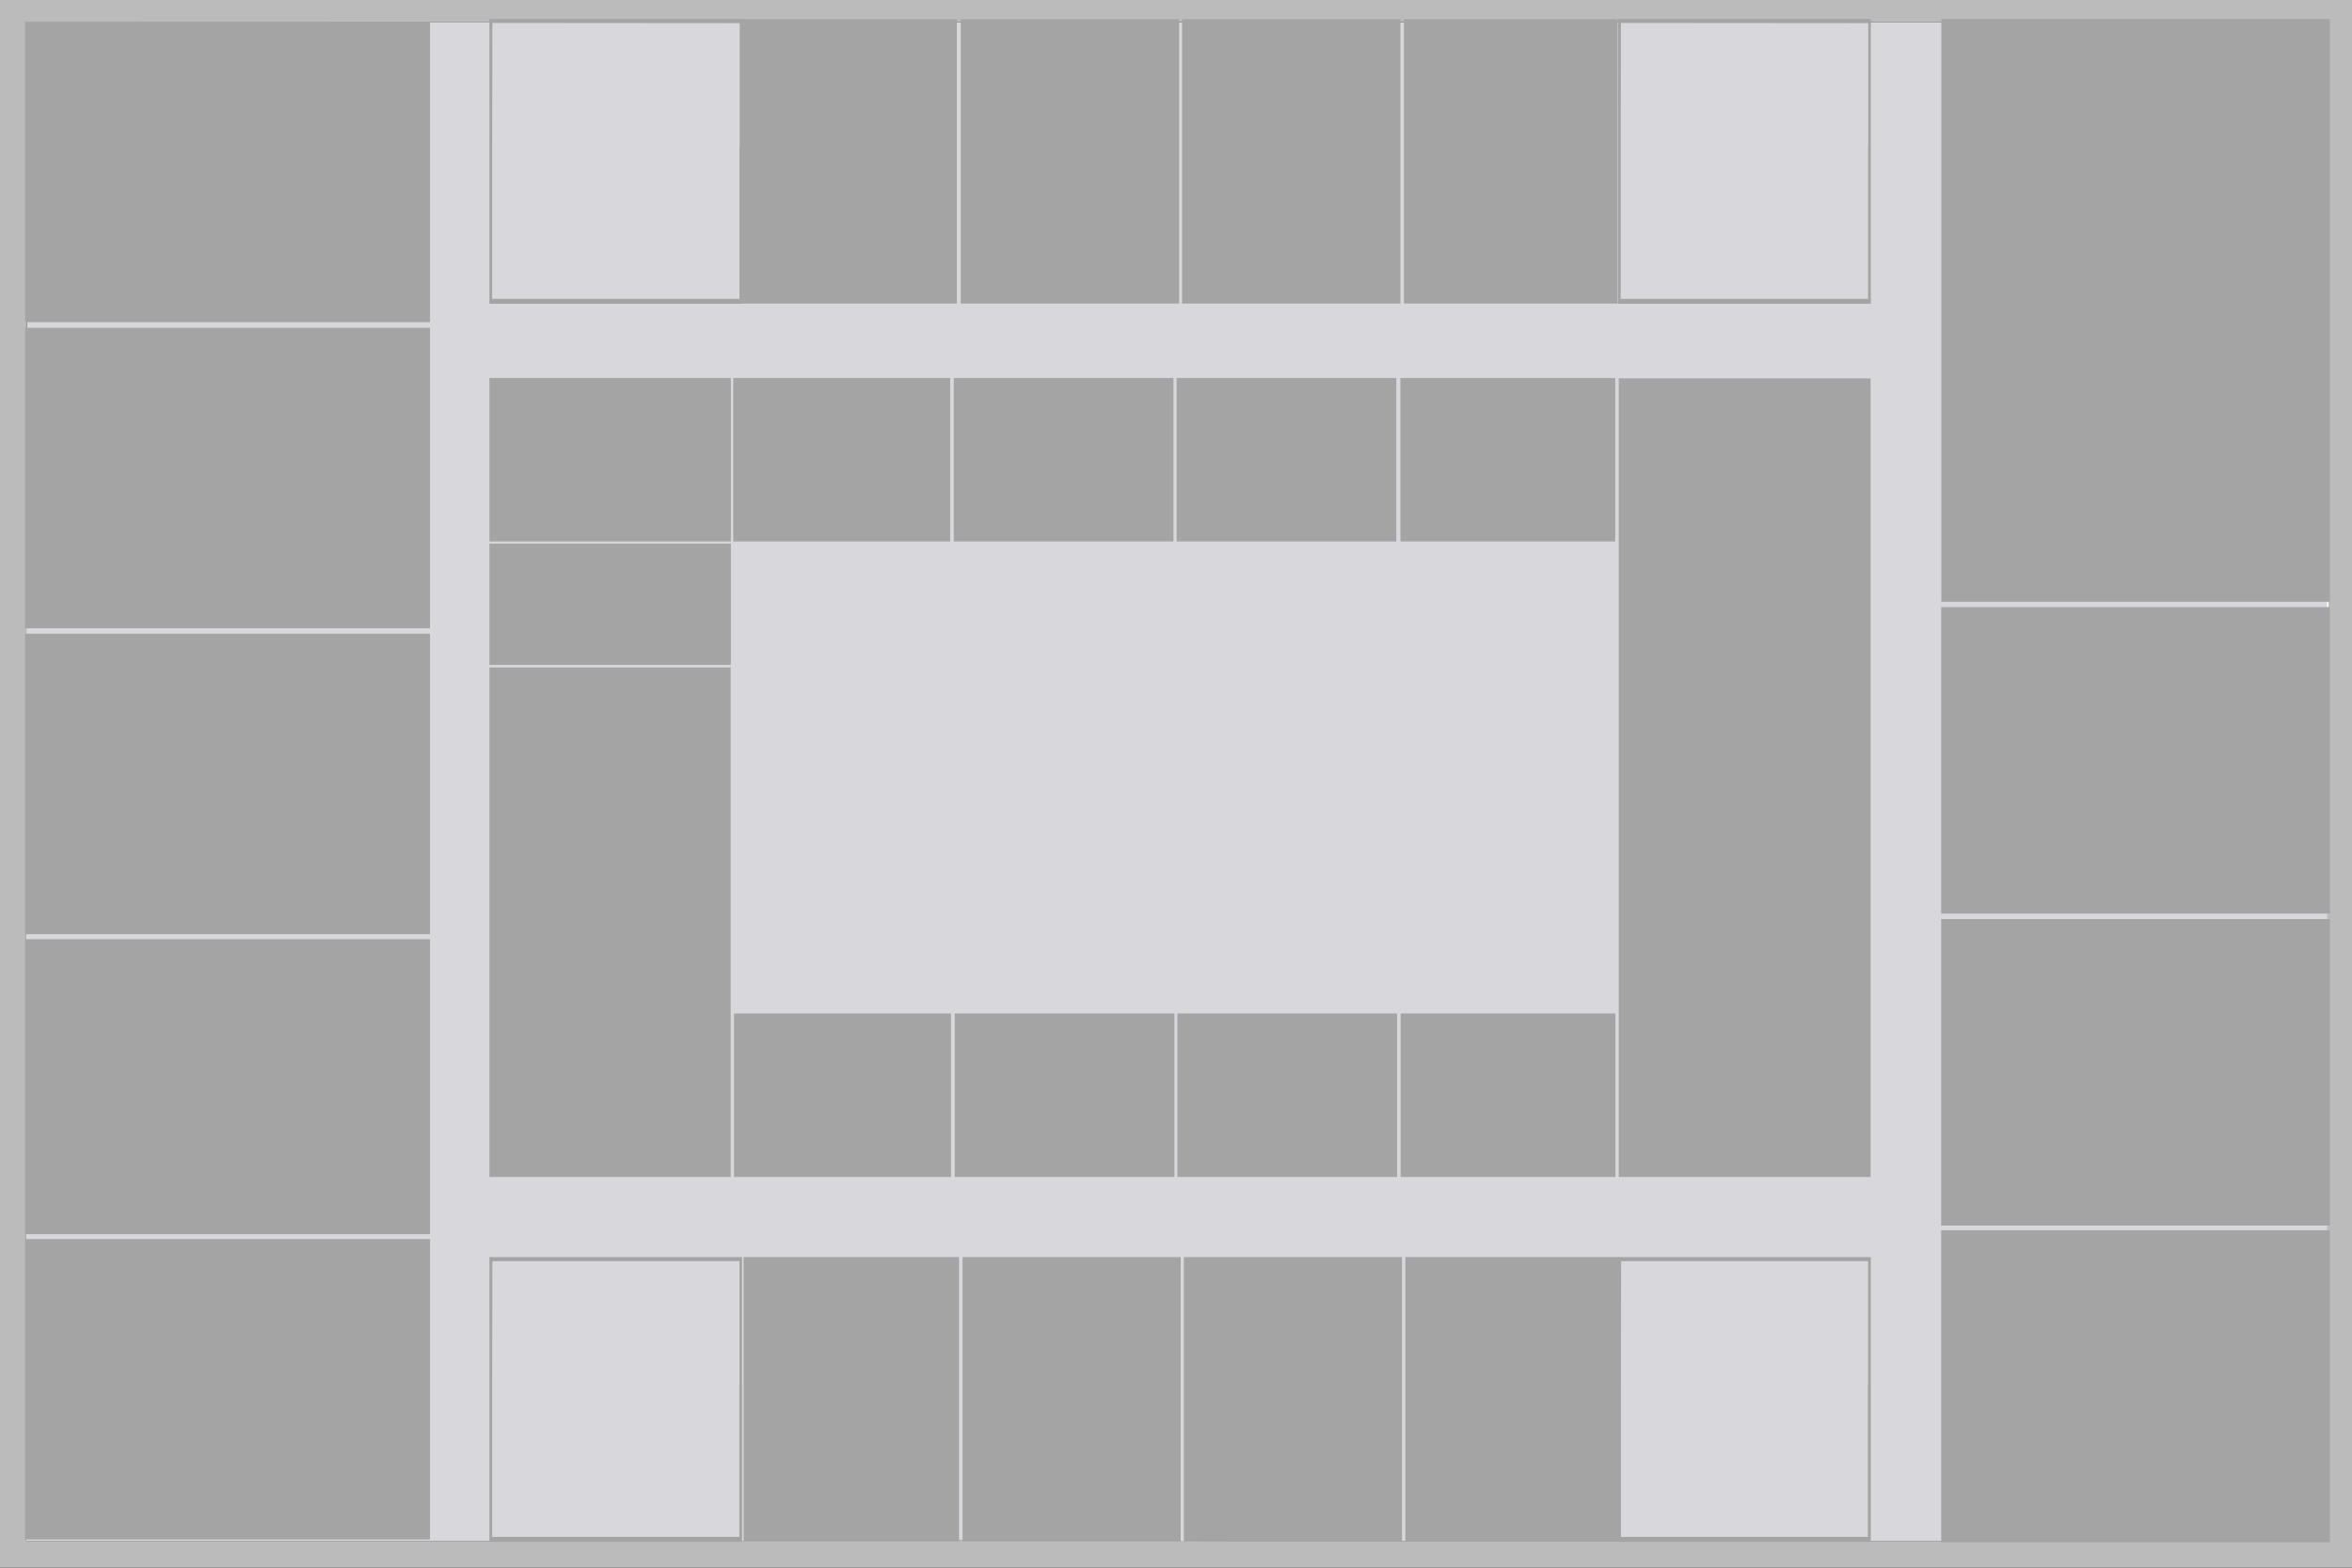
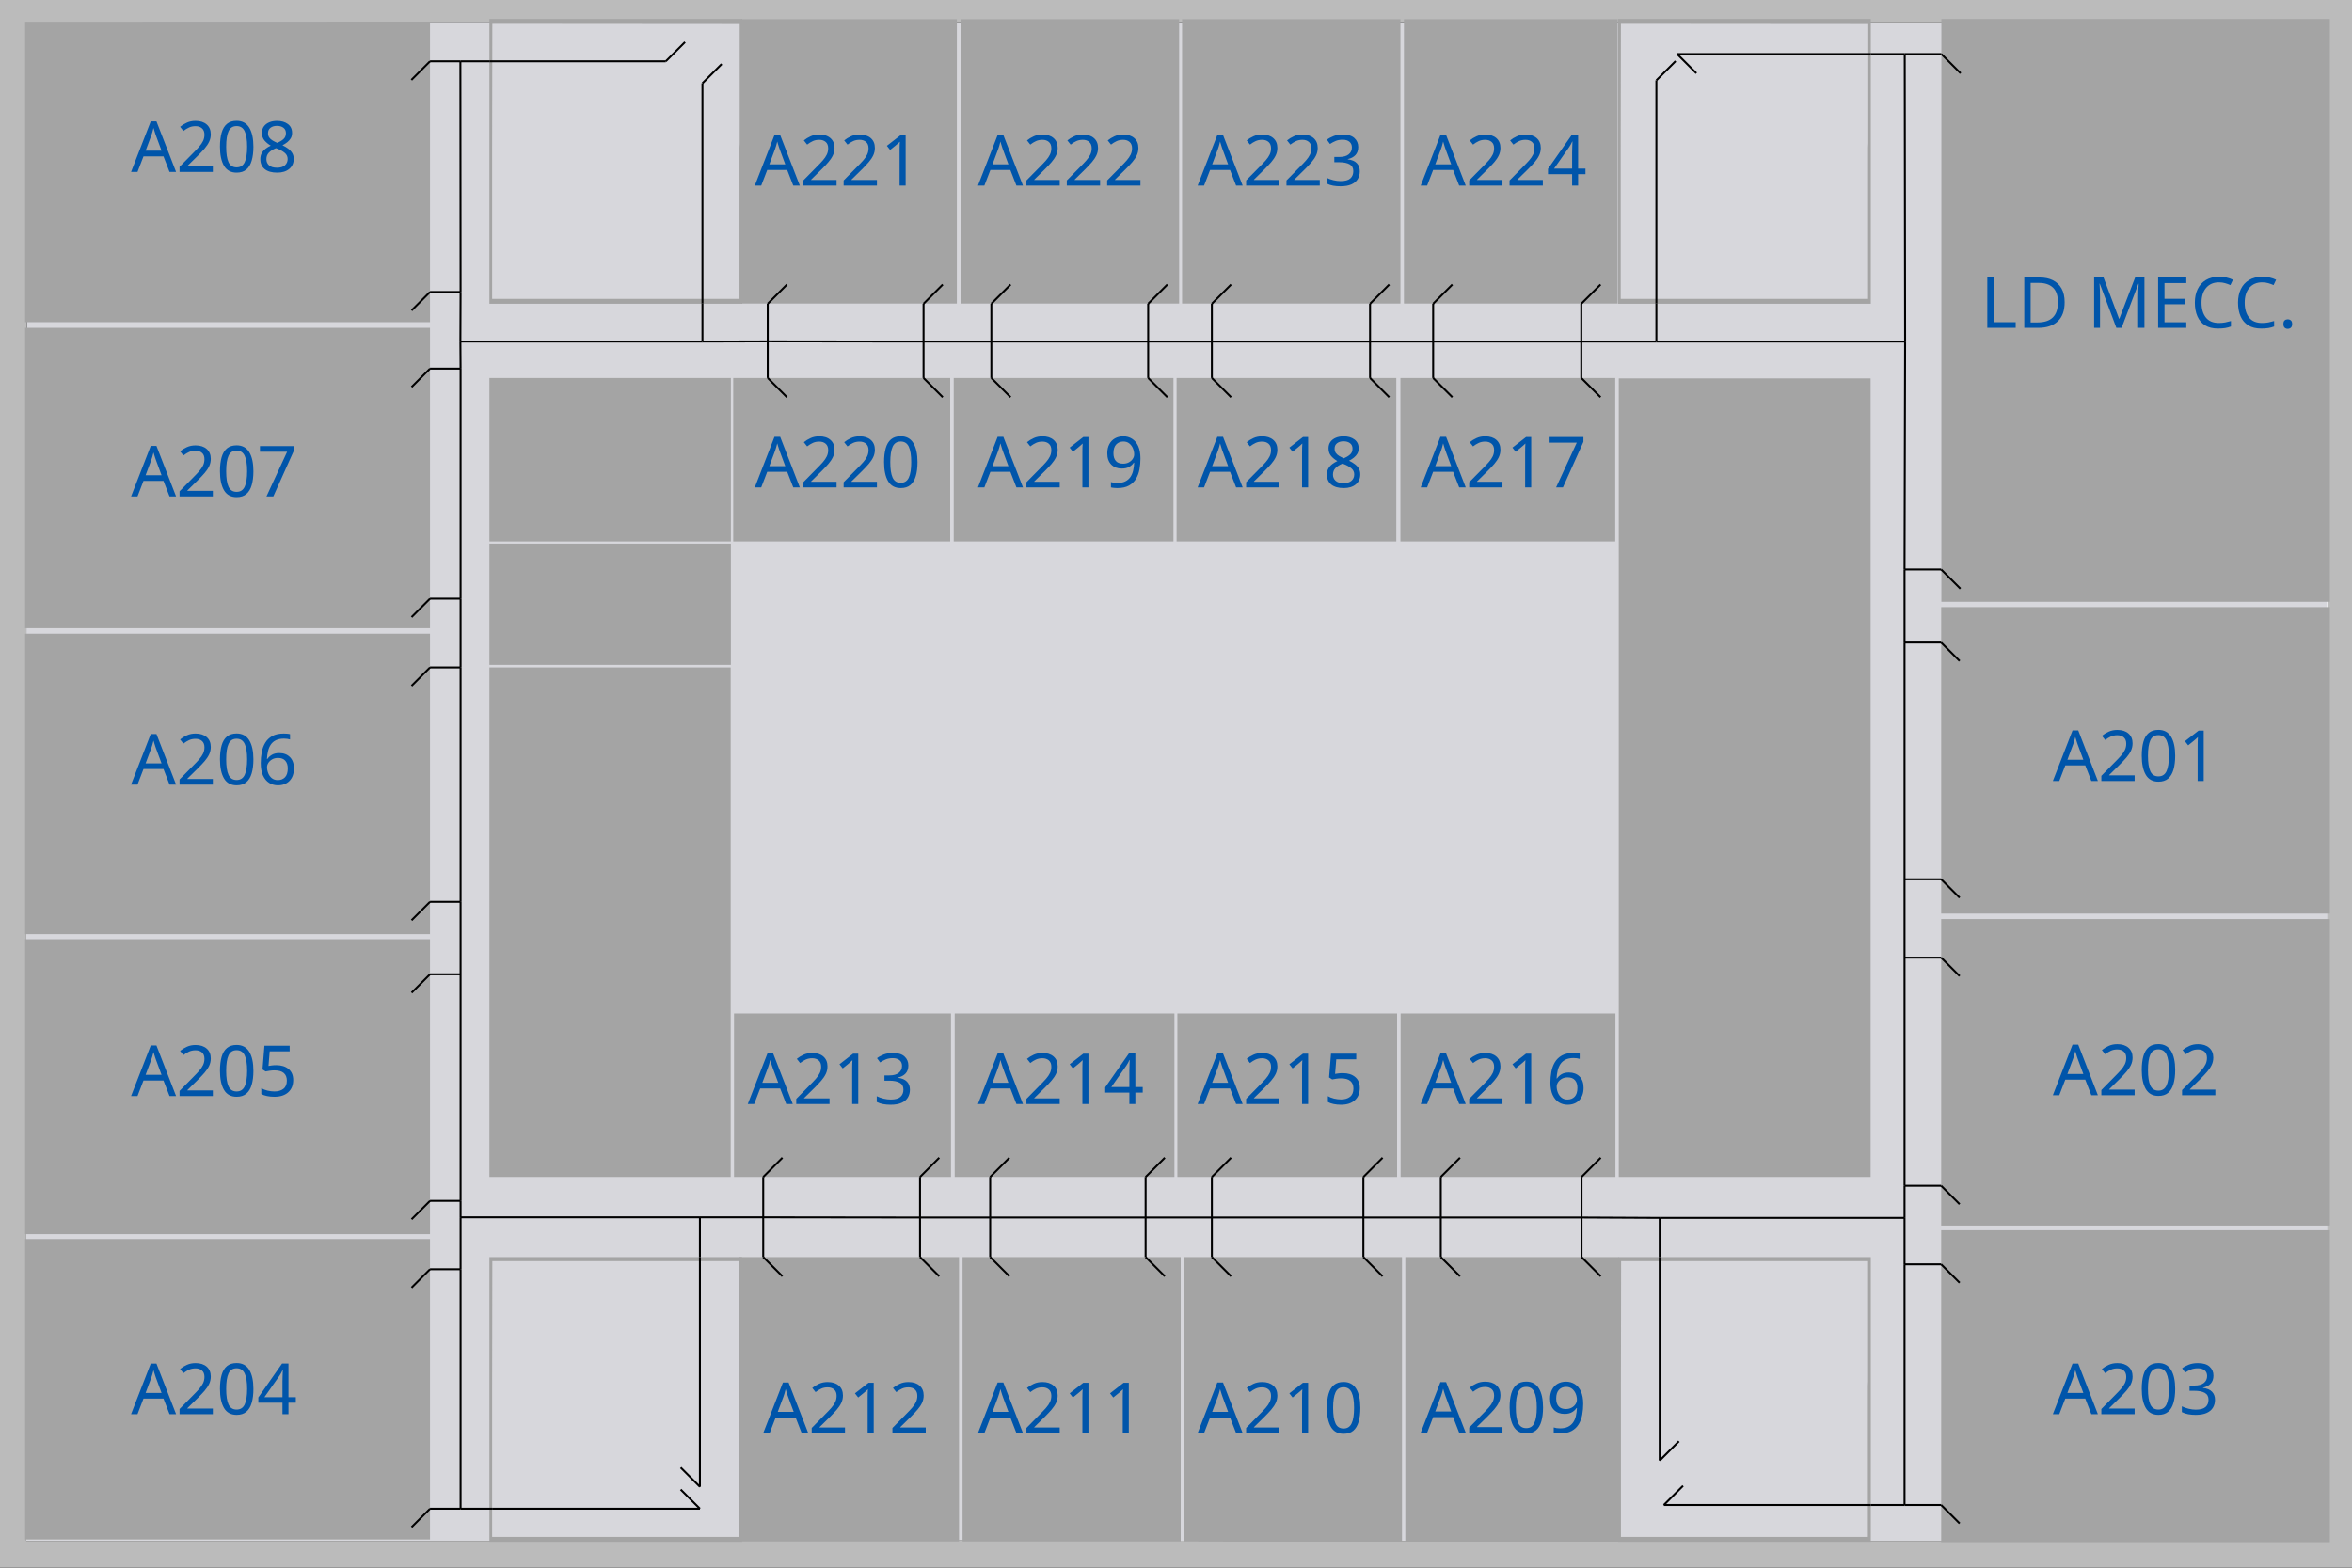
<svg xmlns="http://www.w3.org/2000/svg" version="1.1" id="Livello_1" x="0px" y="0px" viewBox="0 0 1200 800" style="enable-background:new 0 0 1200 800;" xml:space="preserve">
  <style type="text/css">
	.st0{fill:#D7D7DC;}
- 	.st1{fill:#BBBBBB;}
- 	.st2{fill:#A4A4A4;}
+ 	.st1{fill:#A4A4A4;}
+ 	.st2{fill:#BBBBBB;}
+ 	.st3{fill:none;stroke:#000000;stroke-miterlimit:10;}
+ 	.st4{fill:#0055AA;}
+ 	.st5{font-family:'Futura-Medium';}
+ 	.st6{font-size:36px;}
</style>
-   <polyline class="st0" points="12.7,365.7 12.7,787.4 356.2,787.4 437.4,786.1 542.3,786.1 627.8,787.4 1187.5,786.3 1187.5,532.7   1187.5,430.6 1187.5,405.6 1187.3,349.7 1187.3,11.2 548.1,11.2 511.5,11.2 464.4,11.2 437.4,11.2 13.9,9.7 " />
-   <path d="M1188,11.5v337.9l-0.5,12v50.8v35.4v338.7H628.6l-78.9-0.2H429.6l-72.6,0.2H13.4V365.4l0.5-354.3 M0,0v353.9V800h365.8H389  h35.2h122.3h58.3h14H1200V555.1v-79.7v-66.7v-45.6V0l0,0H535.5H0z" />
-   <path class="st1" d="M1188,11.5v337.9l-0.5,12v50.8v35.4v338.7H628.6l-78.9-0.2H429.6l-72.6,0.2H13.4V365.4l0.5-354.3 M0,0v353.9  V800h365.8H389h35.2h122.3h58.3h14H1200V555.1v-79.7v-66.7v-45.6V0l0,0H535.5H0z" />
-   <path d="M693.2,565.6" />
-   <path d="M666.9,591.6" />
-   <path d="M282.3,504.1" />
-   <rect x="12.8" y="632.3" class="st2" width="206.6" height="153.3" />
-   <rect x="990.5" y="9.7" class="st2" width="198.2" height="297.4" />
-   <rect x="249.7" y="277.4" class="st2" width="123.2" height="61.9" />
-   <rect x="990.4" y="627.8" class="st2" width="198.3" height="159.2" />
-   <path class="st2" d="M377.4,11.8v61.4l-0.1,2.2v9.2V91v61.5h-60h-8.4h-12.9h-7.9h-37V76l0.1-64.3 M249.7,9.7V74v81h39.4h2.5h3.8  h13.1h6.3h1.5h62.4v-44.5V96V83.9v-8.3V9.7l0,0h-71.4H249.7z" />
-   <path class="st2" d="M953.2,11.8v61.4l-0.1,2.2v9.2V91v61.5h-60h-8.4h-12.9h-7.9h-37V76l0.1-64.3 M825.5,9.7V74v81h39.4h2.5h3.8  h13.1h6.3h1.5h62.4v-44.5V96V83.9v-8.3V9.7l0,0h-71.5H825.5z" />
-   <path class="st2" d="M377.3,643.6V705l-0.1,2.2v9.2v6.4v61.5h-60h-8.4h-12.9H288h-36.9v-76.4l0.1-64.3 M249.7,641.5v64.3v81H289h2.5  h3.8h13.1h6.3h1.5h62.4v-44.5v-14.5v-12.1v-8.3v-65.9l0,0h-71.4H249.7z" />
-   <path class="st2" d="M953.1,643.6V705l-0.1,2.2v9.2v6.4v61.5h-60h-8.4h-12.9h-7.8h-36.9v-76.4l0.1-64.3 M825.6,641.5v64.3v81h39.3  h2.5h3.8h13.1h6.3h1.5h62.4v-44.5v-14.5v-12.1v-8.3v-65.9l0,0H883H825.6z" />
-   <rect x="249.7" y="192.9" class="st2" width="123.2" height="83.4" />
-   <rect x="249.7" y="340.6" class="st2" width="123.1" height="260" />
-   <rect x="825.9" y="193.1" class="st2" width="128.5" height="407.5" />
-   <rect x="374.1" y="192.9" class="st2" width="110.7" height="83.4" />
-   <rect x="12.8" y="479.3" class="st2" width="206.6" height="150.5" />
-   <rect x="12.8" y="323.4" class="st2" width="206.6" height="153.3" />
-   <rect x="12.8" y="167.3" class="st2" width="206.6" height="153.3" />
-   <rect x="12.8" y="11.1" class="st2" width="206.6" height="153.3" />
-   <rect x="486.6" y="192.9" class="st2" width="112.1" height="83.4" />
-   <rect x="600.3" y="192.9" class="st2" width="112.1" height="83.4" />
-   <rect x="714.5" y="192.9" class="st2" width="109.6" height="83.4" />
-   <rect x="990.4" y="469" class="st2" width="198.3" height="156.4" />
-   <rect x="990.4" y="309.8" class="st2" width="198.3" height="156.4" />
-   <rect x="374.5" y="517.2" class="st2" width="110.7" height="83.4" />
-   <rect x="487.1" y="517.2" class="st2" width="112.1" height="83.4" />
-   <rect x="600.7" y="517.2" class="st2" width="112.1" height="83.4" />
-   <rect x="714.6" y="517.2" class="st2" width="109.6" height="83.4" />
-   <rect x="379.4" y="641.5" class="st2" width="109.9" height="145.1" />
-   <rect x="491.1" y="641.5" class="st2" width="111.3" height="145.1" />
-   <rect x="604" y="641.5" class="st2" width="111.3" height="145.1" />
-   <rect x="717" y="641.5" class="st2" width="108.8" height="145.1" />
-   <rect x="378.2" y="9.8" class="st2" width="110" height="145.1" />
-   <rect x="490.2" y="9.8" class="st2" width="111.4" height="145.1" />
-   <rect x="603.1" y="9.8" class="st2" width="111.4" height="145.1" />
-   <rect x="716.3" y="9.8" class="st2" width="109" height="145.1" />
+   <g>
+     <g id="Vuoto">
+       <polyline id="Pavimento" class="st0" points="12.7,365.7 12.7,787.4 356.2,787.4 437.4,786.1 542.3,786.1 627.8,787.4     1187.5,786.3 1187.5,532.7 1187.5,430.6 1187.5,405.6 1187.3,349.7 1187.3,11.2 548.1,11.2 511.5,11.2 464.4,11.2 437.4,11.2     13.9,9.7   " />
+       <rect x="249.7" y="277.4" class="st1" width="123.2" height="61.9" />
+       <rect x="249.7" y="192.9" class="st1" width="123.2" height="83.4" />
+       <rect x="249.7" y="340.6" class="st1" width="123.1" height="260" />
+       <rect x="825.9" y="193.1" class="st1" width="128.5" height="407.5" />
+     </g>
+     <g id="Base">
+       <path d="M1188,11.5v337.9l-0.5,12v50.8v35.4v338.7H628.6l-78.9-0.2H429.6l-72.6,0.2H13.4V365.4l0.5-354.3 M0,0v353.9V800h365.8    H389h35.2h122.3h58.3h14H1200V555.1v-79.7v-66.7v-45.6V0l0,0H535.5H0z" />
+       <path class="st2" d="M1188,11.5v337.9l-0.5,12v50.8v35.4v338.7H628.6l-78.9-0.2H429.6l-72.6,0.2H13.4V365.4l0.5-354.3 M0,0v353.9    V800h365.8H389h35.2h122.3h58.3h14H1200V555.1v-79.7v-66.7v-45.6V0l0,0H535.5H0z" />
+       <path class="st1" d="M377.4,11.8v61.4l-0.1,2.2v9.2V91v61.5h-60h-8.4H296h-7.9h-37V76l0.1-64.3 M249.7,9.7V74v81h39.4h2.5h3.8    h13.1h6.3h1.5h62.4v-44.5V96V83.9v-8.3V9.7l0,0h-71.4H249.7z" />
+       <path class="st1" d="M953.2,11.8v61.4l-0.1,2.2v9.2V91v61.5h-60h-8.4h-12.9h-7.9h-37V76l0.1-64.3 M825.5,9.7V74v81h39.4h2.5h3.8    h13.1h6.3h1.5h62.4v-44.5V96V83.9v-8.3V9.7l0,0H883H825.5z" />
+       <path class="st1" d="M377.3,643.6V705l-0.1,2.2v9.2v6.4v61.5h-60h-8.4h-12.9H288h-36.9v-76.4l0.1-64.3 M249.7,641.5v64.3v81H289    h2.5h3.8h13.1h6.3h1.5h62.4v-44.5v-14.5v-12.1v-8.3v-65.9l0,0h-71.4H249.7z" />
+       <path class="st1" d="M953.1,643.6V705l-0.1,2.2v9.2v6.4v61.5h-60h-8.4h-12.9h-7.8H827v-76.4l0.1-64.3 M825.6,641.5v64.3v81h39.3    h2.5h3.8h13.1h6.3h1.5h62.4v-44.5v-14.5v-12.1v-8.3v-65.9l0,0H883H825.6z" />
+     </g>
+     <g id="Rooms">
+       <g id="LDMeccanica">
+         <rect x="990.5" y="9.7" class="st1" width="198.2" height="297.4" />
+       </g>
+       <g id="A216">
+         <rect x="714.6" y="517.2" class="st1" width="109.6" height="83.4" />
+       </g>
+       <g id="A215">
+         <rect x="600.7" y="517.2" class="st1" width="112.1" height="83.4" />
+       </g>
+       <g id="A214">
+         <rect x="487.1" y="517.2" class="st1" width="112.1" height="83.4" />
+       </g>
+       <g id="A213">
+         <rect x="374.5" y="517.2" class="st1" width="110.7" height="83.4" />
+       </g>
+       <g id="A212">
+         <rect x="377.2" y="641.5" class="st1" width="112.1" height="145.1" />
+       </g>
+       <g id="A211">
+         <rect x="491.1" y="641.5" class="st1" width="111.3" height="145.1" />
+       </g>
+       <g id="A210">
+         <rect x="604" y="641.5" class="st1" width="111.3" height="145.1" />
+       </g>
+       <g id="A209">
+         <rect x="717" y="641.5" class="st1" width="108.8" height="145.1" />
+       </g>
+       <g id="A208">
+         <rect x="12.8" y="11.1" class="st1" width="206.6" height="153.3" />
+       </g>
+       <g id="A207">
+         <rect x="12.8" y="167.3" class="st1" width="206.6" height="153.3" />
+       </g>
+       <g id="A206">
+         <rect x="12.8" y="323.4" class="st1" width="206.6" height="153.3" />
+       </g>
+       <g id="A205">
+         <rect x="12.8" y="479.3" class="st1" width="206.6" height="150.5" />
+       </g>
+       <g id="A204">
+         <rect x="12.8" y="632.3" class="st1" width="206.6" height="153.3" />
+       </g>
+       <g id="A203">
+         <rect x="990.4" y="627.8" class="st1" width="198.3" height="159.2" />
+       </g>
+       <g id="A202">
+         <rect x="990.4" y="469" class="st1" width="198.3" height="156.4" />
+       </g>
+       <g id="A201">
+         <rect x="990.4" y="309.8" class="st1" width="198.3" height="156.4" />
+       </g>
+       <g id="A217">
+         <rect x="714.5" y="192.9" class="st1" width="109.6" height="83.4" />
+       </g>
+       <g id="A218">
+         <rect x="600.3" y="192.9" class="st1" width="112.1" height="83.4" />
+       </g>
+       <g id="A219">
+         <rect x="486.6" y="192.9" class="st1" width="112.1" height="83.4" />
+       </g>
+       <g id="A220">
+         <rect x="374.1" y="192.9" class="st1" width="110.7" height="83.4" />
+       </g>
+       <g id="A221">
+         <rect x="378.2" y="9.8" class="st1" width="110" height="145.1" />
+       </g>
+       <g id="A222">
+         <rect x="490.2" y="9.8" class="st1" width="111.4" height="145.1" />
+       </g>
+       <g id="A223">
+         <rect x="603.1" y="9.8" class="st1" width="111.4" height="145.1" />
+       </g>
+       <g id="A224">
+         <rect x="716.3" y="9.8" class="st1" width="109" height="145.1" />
+       </g>
+     </g>
+     <g id="Paths">
+       <line class="st3" x1="235" y1="188.1" x2="235" y2="305.5" />
+       <line class="st3" x1="219.4" y1="31.3" x2="234.9" y2="31.3" />
+       <line class="st3" x1="219.4" y1="149" x2="235" y2="149" />
+       <line class="st3" x1="219.4" y1="188.1" x2="235" y2="188.1" />
+       <line class="st3" x1="219.4" y1="305.5" x2="235" y2="305.5" />
+       <line class="st3" x1="219.4" y1="340.6" x2="235" y2="340.6" />
+       <line class="st3" x1="219.4" y1="460.2" x2="235" y2="460.2" />
+       <line class="st3" x1="219.4" y1="497.2" x2="235" y2="497.2" />
+       <line class="st3" x1="219.4" y1="612.8" x2="235" y2="612.8" />
+       <line class="st3" x1="219.4" y1="647.7" x2="235" y2="647.7" />
+       <line class="st3" x1="219.4" y1="769.9" x2="235" y2="769.9" />
+       <line class="st3" x1="391.7" y1="155" x2="391.7" y2="174.2" />
+       <line class="st3" x1="471.2" y1="155" x2="471.2" y2="174.3" />
+       <line class="st3" x1="505.8" y1="155" x2="505.8" y2="174.3" />
+       <line class="st3" x1="585.8" y1="155" x2="585.8" y2="174.3" />
+       <line class="st3" x1="618.3" y1="155" x2="618.3" y2="174.3" />
+       <line class="st3" x1="699" y1="155" x2="699" y2="174.3" />
+       <line class="st3" x1="731.2" y1="155" x2="731.2" y2="174.3" />
+       <line class="st3" x1="806.8" y1="155" x2="806.8" y2="174.3" />
+       <line class="st3" x1="806.8" y1="192.9" x2="806.8" y2="174.3" />
+       <line class="st3" x1="731.2" y1="192.9" x2="731.2" y2="174.3" />
+       <line class="st3" x1="699" y1="192.9" x2="699" y2="174.3" />
+       <line class="st3" x1="618.3" y1="192.9" x2="618.3" y2="174.3" />
+       <line class="st3" x1="585.8" y1="192.9" x2="585.8" y2="174.3" />
+       <line class="st3" x1="505.8" y1="192.9" x2="505.8" y2="174.3" />
+       <line class="st3" x1="471.2" y1="192.9" x2="471.2" y2="174.3" />
+       <line class="st3" x1="391.7" y1="192.9" x2="391.7" y2="174.2" />
+       <line class="st3" x1="389.4" y1="600.6" x2="389.4" y2="621.2" />
+       <line class="st3" x1="469.4" y1="600.6" x2="469.4" y2="621.3" />
+       <line class="st3" x1="505.2" y1="600.6" x2="505.2" y2="621.3" />
+       <line class="st3" x1="584.5" y1="600.6" x2="584.5" y2="621.3" />
+       <line class="st3" x1="618.3" y1="600.6" x2="618.3" y2="621.3" />
+       <line class="st3" x1="695.6" y1="600.6" x2="695.6" y2="621.3" />
+       <line class="st3" x1="735.1" y1="600.6" x2="735.1" y2="621.3" />
+       <line class="st3" x1="806.9" y1="600.6" x2="806.9" y2="621.3" />
+       <line class="st3" x1="806.9" y1="641.5" x2="806.9" y2="621.3" />
+       <line class="st3" x1="735.1" y1="641.5" x2="735.1" y2="621.3" />
+       <line class="st3" x1="695.6" y1="641.5" x2="695.6" y2="621.3" />
+       <line class="st3" x1="618.3" y1="641.5" x2="618.3" y2="621.3" />
+       <line class="st3" x1="584.5" y1="641.5" x2="584.5" y2="621.3" />
+       <line class="st3" x1="505.2" y1="641.5" x2="505.2" y2="621.3" />
+       <line class="st3" x1="469.4" y1="641.5" x2="469.4" y2="621.3" />
+       <line class="st3" x1="389.4" y1="641.5" x2="389.4" y2="621.2" />
+       <line class="st3" x1="990.5" y1="27.6" x2="971.8" y2="27.6" />
+       <line class="st3" x1="990.4" y1="290.6" x2="971.7" y2="290.6" />
+       <line class="st3" x1="990.4" y1="327.9" x2="971.7" y2="327.9" />
+       <line class="st3" x1="990.4" y1="448.7" x2="971.7" y2="448.7" />
+       <line class="st3" x1="990.4" y1="488.7" x2="971.7" y2="488.7" />
+       <line class="st3" x1="990.4" y1="605.1" x2="971.7" y2="605.1" />
+       <line class="st3" x1="990.4" y1="645.2" x2="971.7" y2="645.2" />
+       <line class="st3" x1="990.4" y1="768" x2="971.7" y2="768" />
+       <line class="st3" x1="357.1" y1="641.5" x2="357.1" y2="621.2" />
+       <line class="st3" x1="357.1" y1="758.7" x2="357.1" y2="641.5" />
+       <line class="st3" x1="235" y1="769.9" x2="251.1" y2="769.9" />
+       <line class="st3" x1="357.1" y1="769.9" x2="251.1" y2="769.9" />
+       <line class="st3" x1="846.8" y1="641.5" x2="846.8" y2="621.5" />
+       <line class="st3" x1="846.8" y1="745.3" x2="846.8" y2="641.5" />
+       <line class="st3" x1="971.7" y1="768" x2="954.4" y2="768" />
+       <line class="st3" x1="848.9" y1="768" x2="954.4" y2="768" />
+       <line class="st3" x1="971.8" y1="27.6" x2="954.4" y2="27.6" />
+       <line class="st3" x1="845.1" y1="154.9" x2="845.1" y2="174.3" />
+       <line class="st3" x1="855.7" y1="27.6" x2="954.4" y2="27.6" />
+       <line class="st3" x1="845.1" y1="154.9" x2="845.1" y2="41" />
+       <line class="st3" x1="234.9" y1="31.3" x2="249.7" y2="31.3" />
+       <line class="st3" x1="358.4" y1="154.9" x2="358.4" y2="174.3" />
+       <line class="st3" x1="249.7" y1="31.3" x2="339.7" y2="31.3" />
+       <line class="st3" x1="358.4" y1="154.9" x2="358.4" y2="42.5" />
+       <line class="st3" x1="234.9" y1="31.3" x2="235" y2="149" />
+       <line class="st3" x1="234.9" y1="174.3" x2="358.4" y2="174.3" />
+       <line class="st3" x1="391.7" y1="174.2" x2="358.4" y2="174.3" />
+       <line class="st3" x1="235" y1="188.1" x2="234.9" y2="174.3" />
+       <line class="st3" x1="235" y1="149" x2="234.9" y2="174.3" />
+       <line class="st3" x1="391.7" y1="174.2" x2="471.2" y2="174.3" />
+       <line class="st3" x1="505.8" y1="174.3" x2="471.2" y2="174.3" />
+       <line class="st3" x1="585.8" y1="174.3" x2="505.8" y2="174.3" />
+       <line class="st3" x1="618.3" y1="174.3" x2="585.8" y2="174.3" />
+       <line class="st3" x1="699" y1="174.3" x2="618.3" y2="174.3" />
+       <line class="st3" x1="731.2" y1="174.3" x2="699" y2="174.3" />
+       <line class="st3" x1="806.8" y1="174.3" x2="731.2" y2="174.3" />
+       <line class="st3" x1="845.1" y1="174.3" x2="806.8" y2="174.3" />
+       <line class="st3" x1="972" y1="174.3" x2="845.1" y2="174.3" />
+       <line class="st3" x1="971.7" y1="327.9" x2="971.7" y2="290.6" />
+       <line class="st3" x1="971.7" y1="448.7" x2="971.7" y2="327.9" />
+       <line class="st3" x1="971.7" y1="488.7" x2="971.7" y2="448.7" />
+       <line class="st3" x1="971.7" y1="605.1" x2="971.7" y2="488.7" />
+       <line class="st3" x1="846.8" y1="621.5" x2="971.7" y2="621.5" />
+       <line class="st3" x1="971.7" y1="605.1" x2="971.7" y2="621.5" />
+       <line class="st3" x1="971.7" y1="645.2" x2="971.7" y2="621.5" />
+       <line class="st3" x1="971.7" y1="768" x2="971.7" y2="645.2" />
+       <line class="st3" x1="806.9" y1="621.3" x2="846.8" y2="621.5" />
+       <line class="st3" x1="735.1" y1="621.3" x2="806.9" y2="621.3" />
+       <line class="st3" x1="695.6" y1="621.3" x2="735.1" y2="621.3" />
+       <line class="st3" x1="618.3" y1="621.3" x2="695.6" y2="621.3" />
+       <line class="st3" x1="584.5" y1="621.3" x2="618.3" y2="621.3" />
+       <line class="st3" x1="505.2" y1="621.3" x2="584.5" y2="621.3" />
+       <line class="st3" x1="469.4" y1="621.3" x2="505.2" y2="621.3" />
+       <line class="st3" x1="389.4" y1="621.2" x2="469.4" y2="621.3" />
+       <line class="st3" x1="357.1" y1="621.2" x2="389.4" y2="621.2" />
+       <line class="st3" x1="235" y1="621.2" x2="357.1" y2="621.2" />
+       <line class="st3" x1="235" y1="612.8" x2="235" y2="621.2" />
+       <line class="st3" x1="235" y1="647.7" x2="235" y2="621.2" />
+       <line class="st3" x1="235" y1="769.9" x2="235" y2="647.7" />
+       <line class="st3" x1="235" y1="497.2" x2="235" y2="612.8" />
+       <line class="st3" x1="235" y1="460.2" x2="235" y2="497.2" />
+       <line class="st3" x1="235" y1="340.6" x2="235" y2="460.2" />
+       <line class="st3" x1="235" y1="305.5" x2="235" y2="340.6" />
+       <line class="st3" x1="972" y1="174.3" x2="971.7" y2="290.6" />
+       <line class="st3" x1="971.8" y1="27.6" x2="972" y2="174.3" />
+     </g>
+     <g id="Doors">
+       <line id="A201_2_" class="st3" x1="990.4" y1="327.9" x2="999.8" y2="337.3" />
+       <line id="A208_1_" class="st3" x1="219.4" y1="31.3" x2="209.9" y2="40.8" />
+       <line id="A208_2_" class="st3" x1="219.4" y1="149" x2="210" y2="158.4" />
+       <line id="A207_1_" class="st3" x1="219.4" y1="188.1" x2="210" y2="197.5" />
+       <line id="A207_2_" class="st3" x1="219.4" y1="305.5" x2="210" y2="314.9" />
+       <line id="A206_1_" class="st3" x1="219.4" y1="340.6" x2="210" y2="350" />
+       <line id="A206_2_" class="st3" x1="219.4" y1="460.2" x2="210" y2="469.6" />
+       <line id="A205_1_" class="st3" x1="219.4" y1="497.2" x2="210" y2="506.6" />
+       <line id="A205_2_" class="st3" x1="219.4" y1="612.8" x2="210" y2="622.2" />
+       <line id="A204_1_" class="st3" x1="219.4" y1="647.7" x2="210" y2="657.1" />
+       <line id="A204_2_" class="st3" x1="219.4" y1="769.9" x2="210" y2="779.3" />
+       <line id="A203_1_" class="st3" x1="990.4" y1="768" x2="999.8" y2="777.4" />
+       <line id="A203_2_" class="st3" x1="990.4" y1="645.2" x2="999.8" y2="654.6" />
+       <line id="A202_1_" class="st3" x1="990.4" y1="605.1" x2="999.8" y2="614.5" />
+       <line id="A202_2_" class="st3" x1="990.4" y1="488.7" x2="999.8" y2="498.1" />
+       <line id="A201_1_" class="st3" x1="990.4" y1="448.7" x2="999.8" y2="458.1" />
+       <line id="A209_1_" class="st3" x1="806.9" y1="641.5" x2="816.7" y2="651.3" />
+       <line id="A209_2_" class="st3" x1="735.1" y1="641.5" x2="744.9" y2="651.3" />
+       <line id="A210_1_" class="st3" x1="695.6" y1="641.5" x2="705.4" y2="651.3" />
+       <line id="A210_2_" class="st3" x1="618.3" y1="641.5" x2="628.1" y2="651.3" />
+       <line id="A211_1_" class="st3" x1="584.5" y1="641.5" x2="594.3" y2="651.3" />
+       <line id="A211_2_" class="st3" x1="505.2" y1="641.5" x2="515" y2="651.3" />
+       <line id="A212_1_" class="st3" x1="469.4" y1="641.5" x2="479.2" y2="651.3" />
+       <line id="A212_2_" class="st3" x1="389.4" y1="641.5" x2="399.2" y2="651.3" />
+       <line id="A213_1_" class="st3" x1="389.4" y1="600.6" x2="399.2" y2="590.8" />
+       <line id="A213_2_" class="st3" x1="469.4" y1="600.6" x2="479.2" y2="590.8" />
+       <line id="A214_1_" class="st3" x1="505.2" y1="600.6" x2="515" y2="590.8" />
+       <line id="A214_2_" class="st3" x1="584.5" y1="600.6" x2="594.3" y2="590.8" />
+       <line id="A215_1_" class="st3" x1="618.3" y1="600.6" x2="628.1" y2="590.8" />
+       <line id="A215_2_" class="st3" x1="695.6" y1="600.6" x2="705.4" y2="590.8" />
+       <line id="A216_1_" class="st3" x1="735.1" y1="600.6" x2="744.9" y2="590.8" />
+       <line id="A216_2_" class="st3" x1="806.9" y1="600.6" x2="816.7" y2="590.8" />
+       <line id="A217_1_" class="st3" x1="806.8" y1="192.9" x2="816.6" y2="202.7" />
+       <line id="A217_2_" class="st3" x1="731.2" y1="192.9" x2="741" y2="202.7" />
+       <line id="A218_1_" class="st3" x1="699" y1="192.9" x2="708.8" y2="202.7" />
+       <line id="A218_2_" class="st3" x1="618.3" y1="192.9" x2="628.1" y2="202.7" />
+       <line id="A219_1_" class="st3" x1="585.8" y1="192.9" x2="595.6" y2="202.7" />
+       <line id="A219_2_" class="st3" x1="505.8" y1="192.9" x2="515.6" y2="202.7" />
+       <line id="A220_1_" class="st3" x1="471.2" y1="192.9" x2="481" y2="202.7" />
+       <line id="A220_2_" class="st3" x1="391.7" y1="192.9" x2="401.5" y2="202.7" />
+       <line id="A221_1_" class="st3" x1="391.7" y1="155" x2="401.5" y2="145.2" />
+       <line id="A221_2_" class="st3" x1="471.2" y1="155" x2="481" y2="145.2" />
+       <line id="A222_1_" class="st3" x1="505.8" y1="155" x2="515.6" y2="145.2" />
+       <line id="A222_2_" class="st3" x1="585.8" y1="155" x2="595.6" y2="145.2" />
+       <line id="A223_1_" class="st3" x1="618.3" y1="155" x2="628.1" y2="145.2" />
+       <line id="A223_2_" class="st3" x1="699" y1="155" x2="708.8" y2="145.2" />
+       <line id="A224_1_" class="st3" x1="731.2" y1="155" x2="741" y2="145.2" />
+       <line id="A224_2_" class="st3" x1="806.8" y1="155" x2="816.6" y2="145.2" />
+       <line id="LDMECCANICA" class="st3" x1="990.4" y1="290.6" x2="1000.2" y2="300.4" />
+       <line id="LDMECCANICA_1_" class="st3" x1="990.5" y1="27.6" x2="1000.3" y2="37.4" />
+     </g>
+     <g id="Portals">
+       <line id="Stair.8.floor1" class="st3" x1="339.7" y1="31.3" x2="349.5" y2="21.5" />
+       <line id="Stair.7.floor1" class="st3" x1="358.4" y1="42.5" x2="368.2" y2="32.7" />
+       <line id="Stair.6.floor1" class="st3" x1="845.1" y1="41" x2="854.9" y2="31.2" />
+       <line id="Stair.5.floor1" class="st3" x1="855.7" y1="27.6" x2="865.5" y2="37.4" />
+       <line id="Stair.4.floor1" class="st3" x1="848.9" y1="768" x2="858.7" y2="758.2" />
+       <line id="Stair.3.floor1" class="st3" x1="846.8" y1="745.3" x2="856.6" y2="735.5" />
+       <line id="Stair.2.floor1" class="st3" x1="357.1" y1="758.7" x2="347.3" y2="748.9" />
+       <line id="Stair.1.floor1" class="st3" x1="357.1" y1="769.9" x2="347.3" y2="760.1" />
+     </g>
+     <g id="RoomsName">
+       <text transform="matrix(1 0 0 1 1010.444 167.2999)" class="st4 st5 st6">LD MECC.</text>
+       <text transform="matrix(1 0 0 1 1047.373 398.5501)" class="st4 st5 st6">A201</text>
+       <text transform="matrix(1 0 0 1 1047.373 558.9)" class="st4 st5 st6">A202</text>
+       <text transform="matrix(1 0 0 1 1047.373 721.6512)" class="st4 st5 st6">A203</text>
+       <text transform="matrix(1 0 0 1 66.8702 721.651)" class="st4 st5 st6">A204</text>
+       <text transform="matrix(1 0 0 1 66.87 559.3297)" class="st4 st5 st6">A205</text>
+       <text transform="matrix(1 0 0 1 66.87 400.3997)" class="st4 st5 st6">A206</text>
+       <text transform="matrix(1 0 0 1 66.87 253.3558)" class="st4 st5 st6">A207</text>
+       <text transform="matrix(1 0 0 1 66.87 87.7499)" class="st4 st5 st6">A208</text>
+       <text transform="matrix(1 0 0 1 381.5122 563.3951)" class="st4 st5 st6">A213</text>
+       <text transform="matrix(1 0 0 1 498.9565 563.3949)" class="st4 st5 st6">A214</text>
+       <text transform="matrix(1 0 0 1 611.0378 563.3949)" class="st4 st5 st6">A215</text>
+       <text transform="matrix(1 0 0 1 724.8521 563.3947)" class="st4 st5 st6">A216</text>
+       <text transform="matrix(1 0 0 1 724.8521 248.7203)" class="st4 st5 st6">A217</text>
+       <text transform="matrix(1 0 0 1 611.0378 248.7203)" class="st4 st5 st6">A218</text>
+       <text transform="matrix(1 0 0 1 498.9565 248.7203)" class="st4 st5 st6">A219</text>
+       <text transform="matrix(1 0 0 1 385.0995 248.7198)" class="st4 st5 st6">A220</text>
+       <text transform="matrix(1 0 0 1 385.0994 94.7132)" class="st4 st5 st6">A221</text>
+       <text transform="matrix(1 0 0 1 498.9564 94.7135)" class="st4 st5 st6">A222</text>
+       <text transform="matrix(1 0 0 1 611.0377 94.7135)" class="st4 st5 st6">A223</text>
+       <text transform="matrix(1 0 0 1 724.8521 94.7135)" class="st4 st5 st6">A224</text>
+       <text transform="matrix(1 0 0 1 389.3999 731.3214)" class="st4 st5 st6">A212</text>
+       <text transform="matrix(1 0 0 1 498.9563 731.3209)" class="st4 st5 st6">A211</text>
+       <text transform="matrix(1 0 0 1 611.0377 731.3207)" class="st4 st5 st6">A210</text>
+       <text transform="matrix(1 0 0 1 724.8521 731.1302)" class="st4 st5 st6">A209</text>
+     </g>
+   </g>
</svg>
